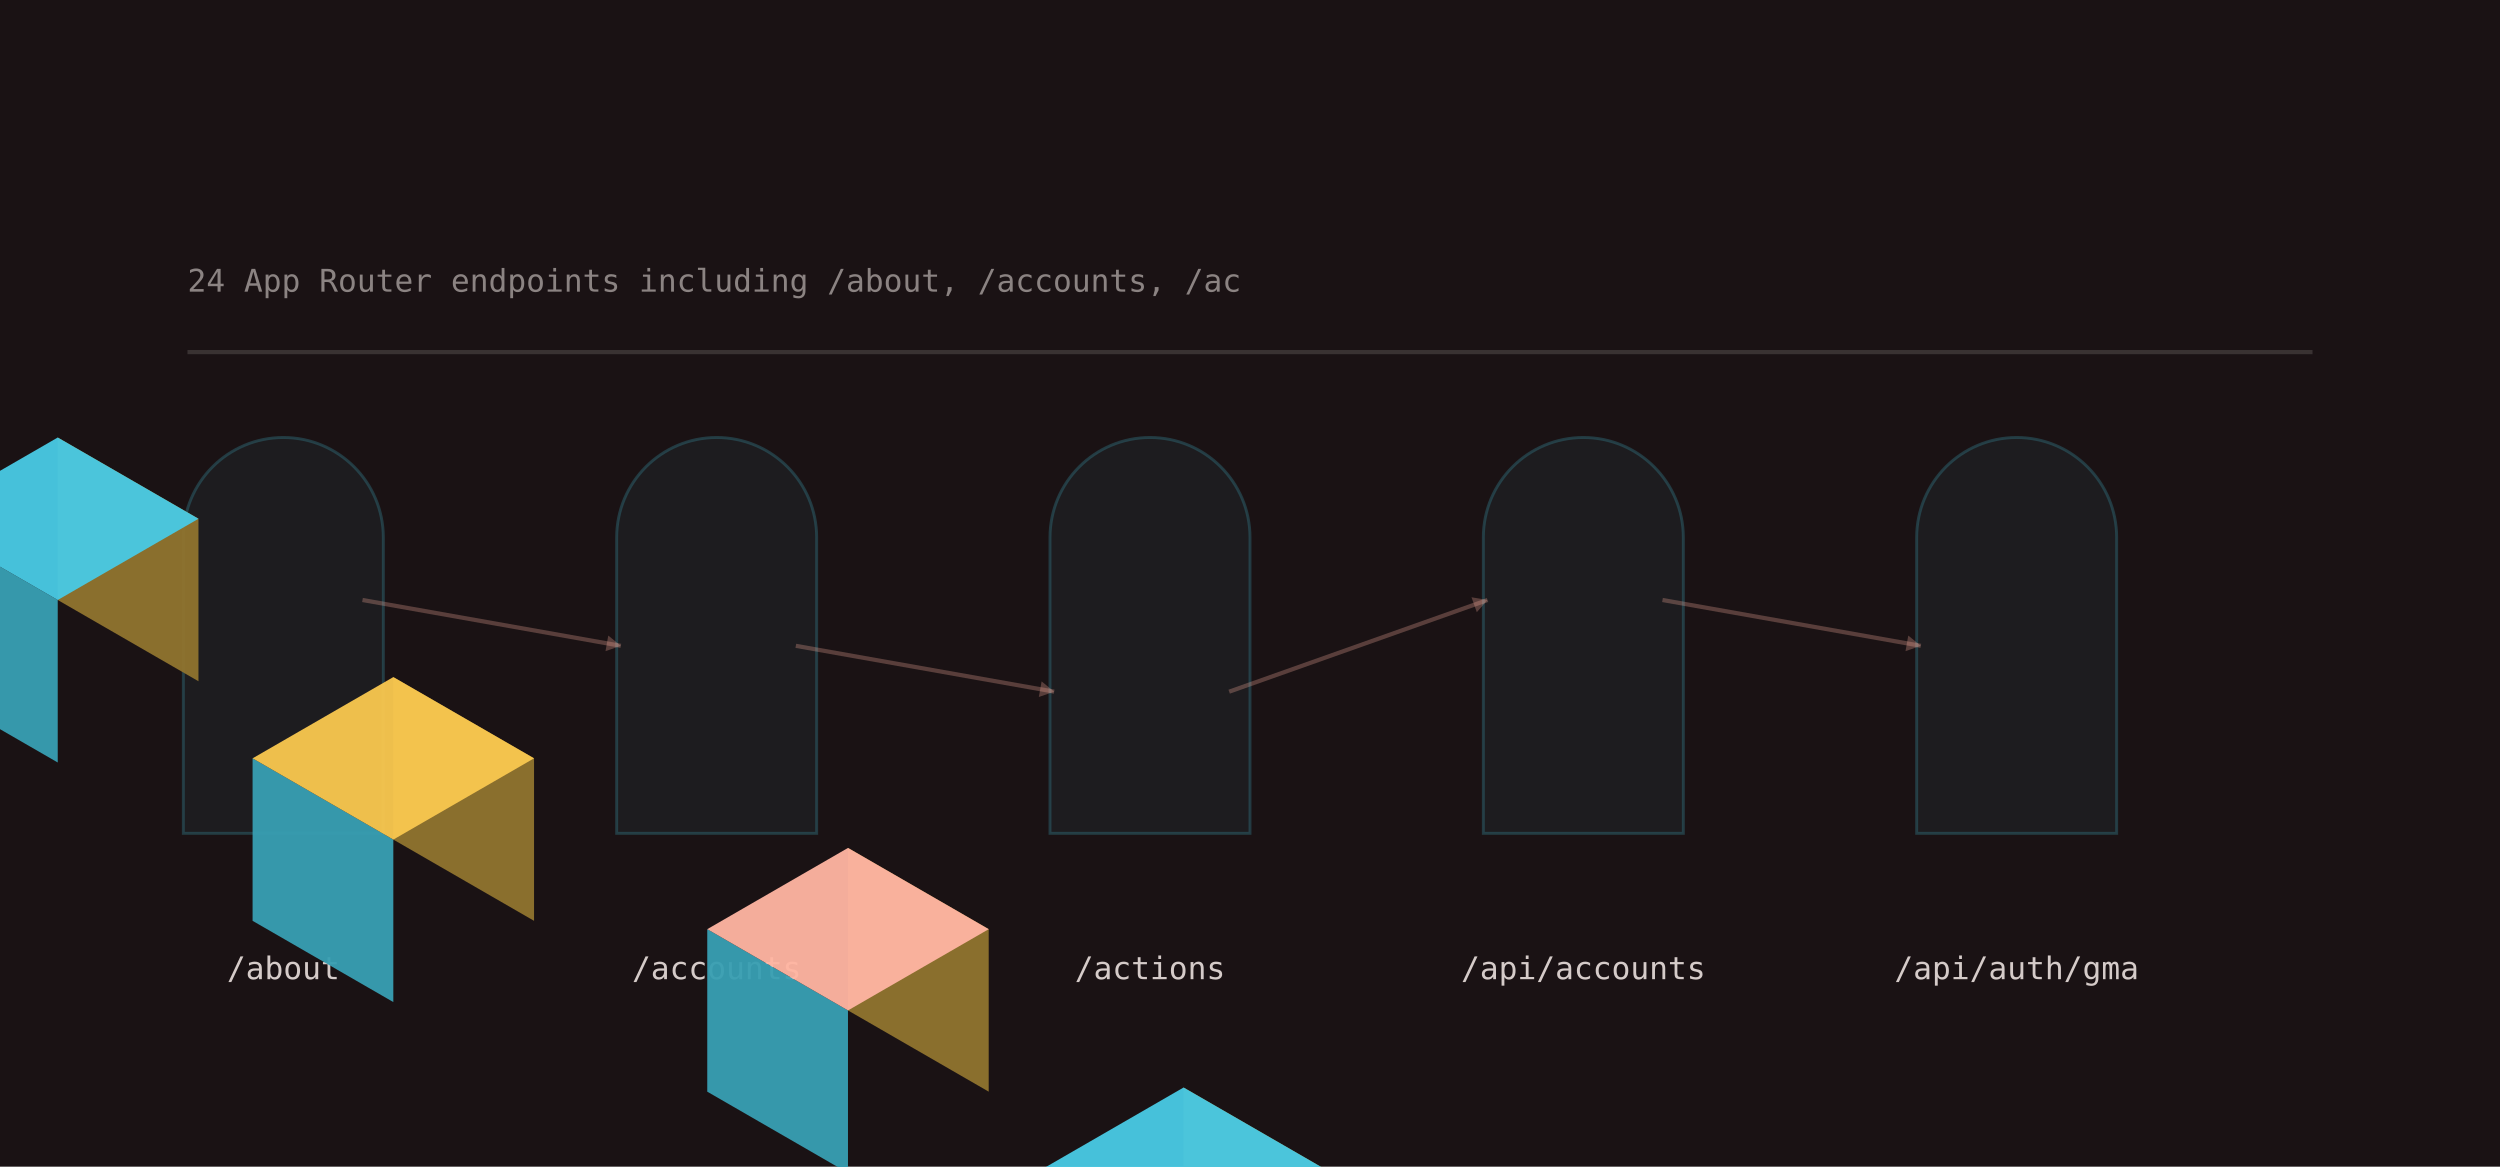
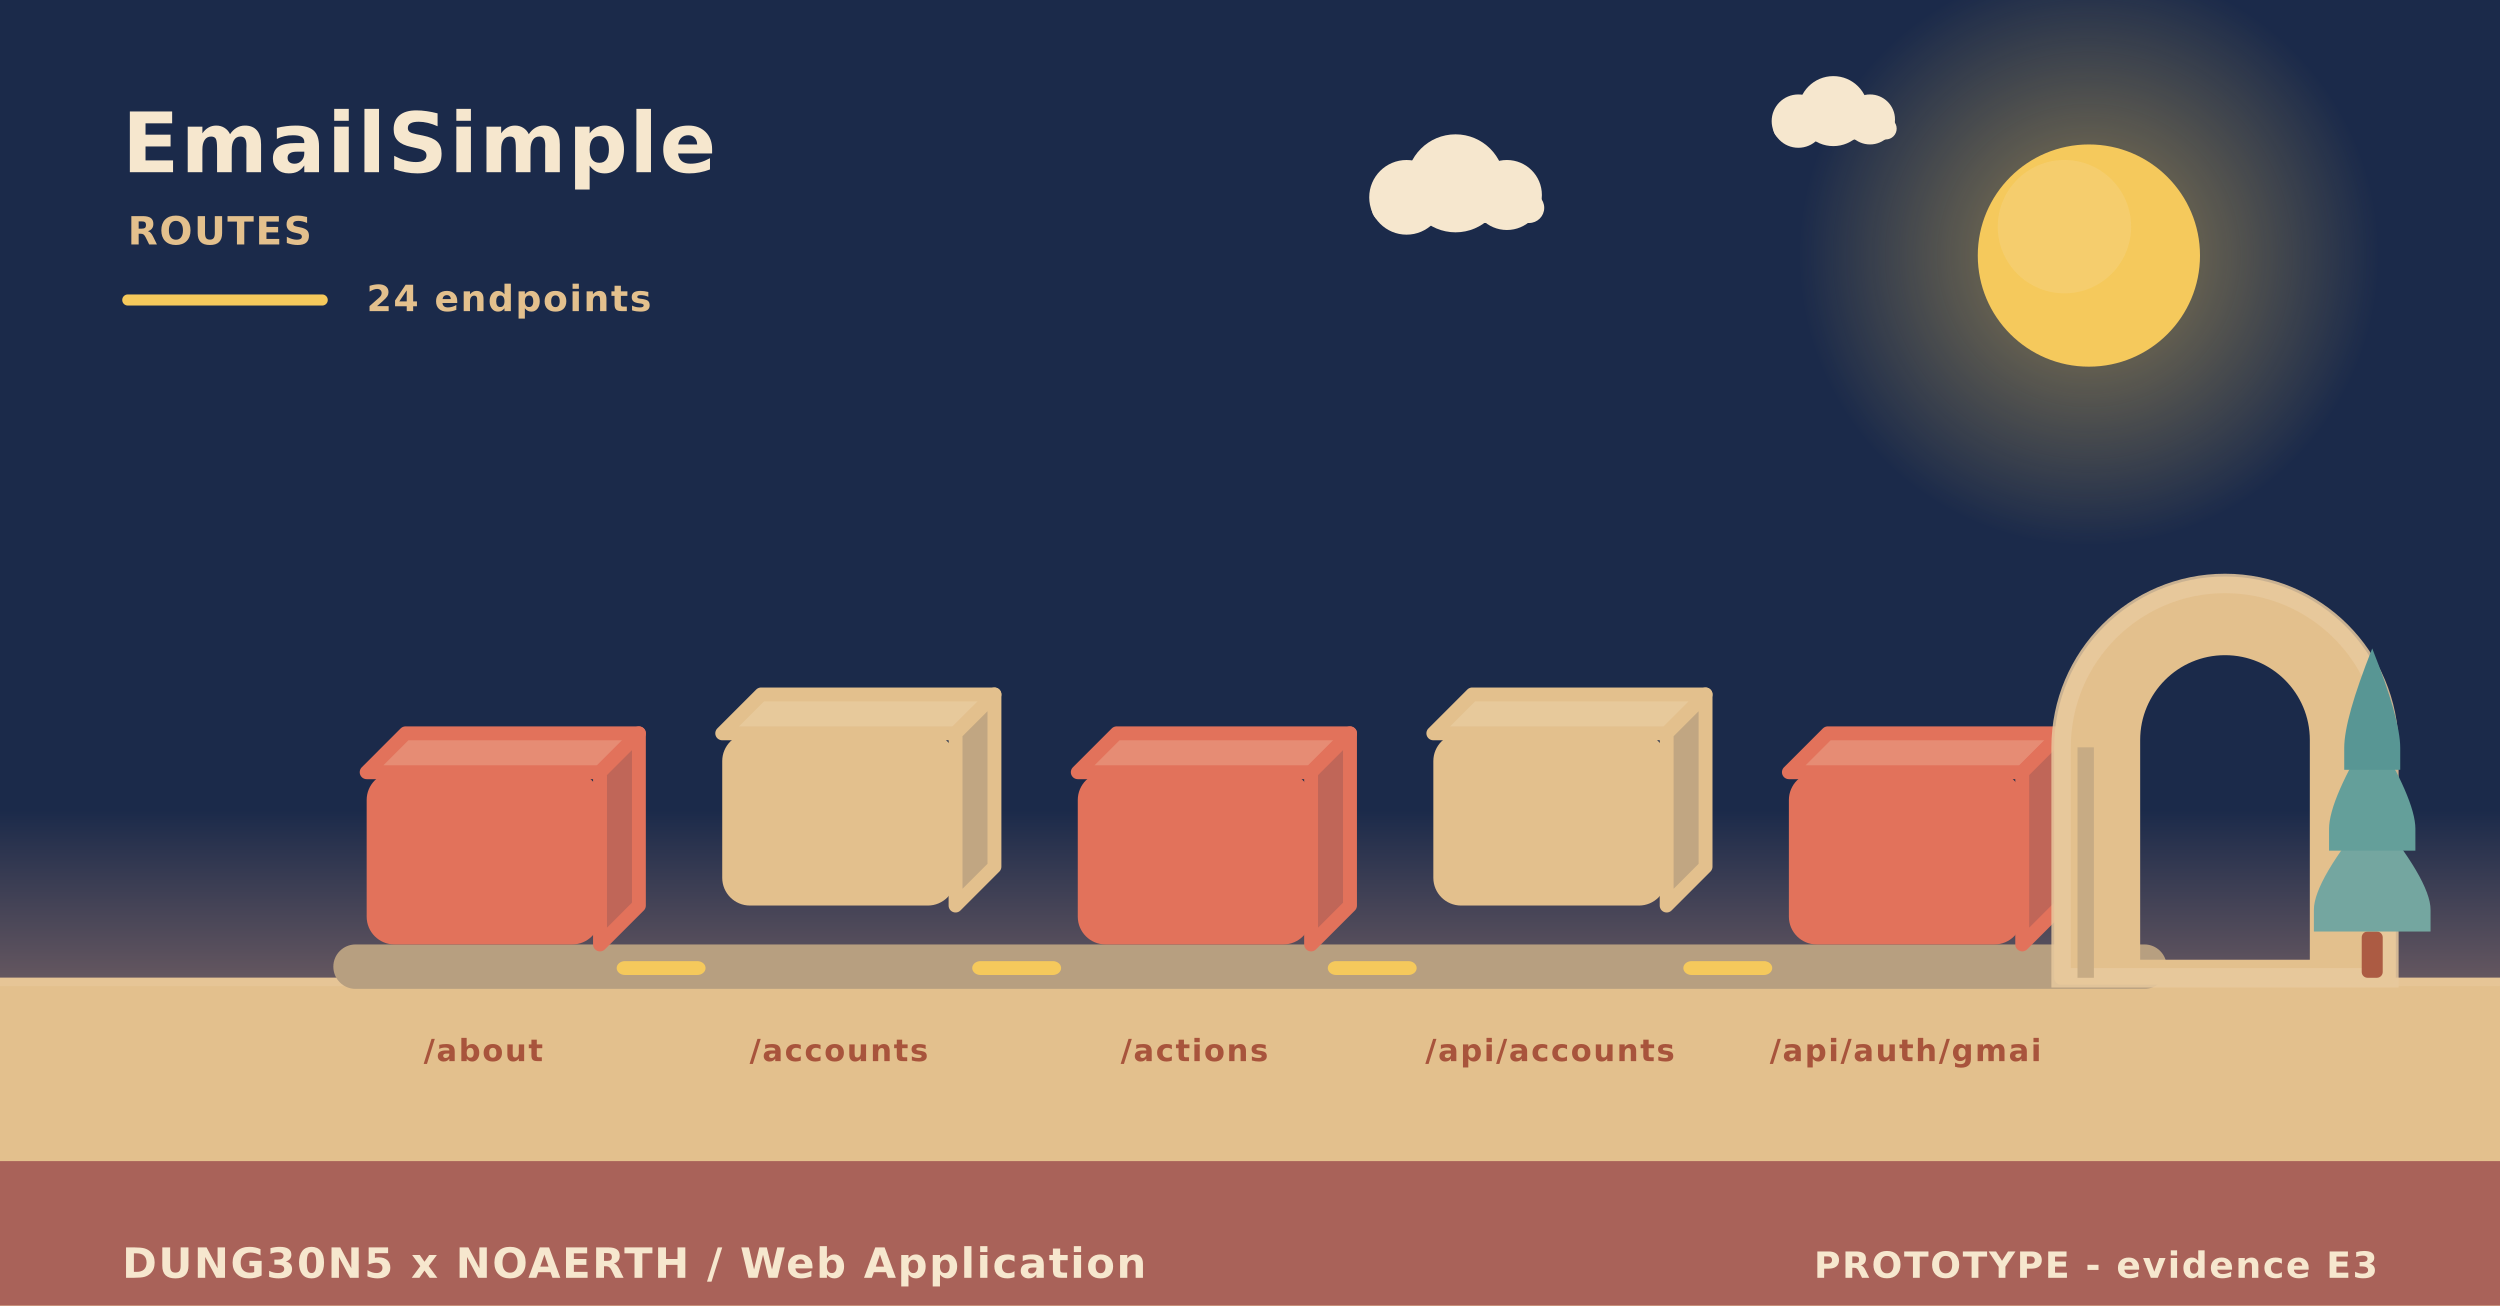
- <svg xmlns="http://www.w3.org/2000/svg" viewBox="0 0 1200 560" width="1200" height="560" role="img" aria-label="EmailSimple data flow">
-   <rect width="1200" height="560" fill="#1a1214" />
-   <defs>
-     <linearGradient id="gf" x1="0" y1="0" x2="1" y2="1">
-       <stop offset="0%" stop-color="#ffb4a2" />
-       <stop offset="100%" stop-color="#48cae4" />
-     </linearGradient>
-   </defs>
-   <path d="M88.00,400.00 L88.00,258.00 A48.00,48.00 0 0 1 184.00,258.00 L184.00,400.00 Z" fill="rgba(72,202,228,0.100)" opacity="0.55" stroke="rgba(72,202,228,0.400)" stroke-width="1.4" />
-   <polygon points="-133.37,173.00 -65.82,212.00 -65.82,134.00 -133.37,95.00" fill="#90732e" opacity="0.95" />
-   <polygon points="-200.92,212.00 -133.37,251.00 -133.37,173.00 -200.92,134.00" fill="#389eb2" opacity="0.95" />
-   <polygon points="-133.37,95.00 -65.82,134.00 -133.37,173.00 -200.92,134.00" fill="#ffb4a2" opacity="0.95" />
-   <text x="136" y="470" font-family="ui-monospace,Menlo,monospace" font-size="15" fill="rgba(253,244,240,0.820)" text-anchor="middle">/about</text>
-   <path d="M296.00,400.00 L296.00,258.00 A48.00,48.00 0 0 1 392.00,258.00 L392.00,400.00 Z" fill="rgba(72,202,228,0.100)" opacity="0.55" stroke="rgba(72,202,228,0.400)" stroke-width="1.4" />
-   <polygon points="27.71,288.00 95.26,327.00 95.26,249.00 27.71,210.00" fill="#90732e" opacity="0.95" />
-   <polygon points="-39.84,327.00 27.71,366.00 27.71,288.00 -39.84,249.00" fill="#389eb2" opacity="0.95" />
-   <polygon points="27.71,210.00 95.26,249.00 27.71,288.00 -39.84,249.00" fill="#48cae4" opacity="0.95" />
-   <text x="344" y="470" font-family="ui-monospace,Menlo,monospace" font-size="15" fill="rgba(253,244,240,0.820)" text-anchor="middle">/accounts</text>
-   <line x1="174.00" y1="288.00" x2="298.00" y2="310.00" stroke="rgba(255,180,162,0.500)" stroke-width="2.00" opacity="0.55" />
-   <polygon points="298.00,310.00 291.97,305.07 290.64,312.55" fill="rgba(255,180,162,0.500)" opacity="0.55" />
-   <path d="M504.00,400.00 L504.00,258.00 A48.00,48.00 0 0 1 600.00,258.00 L600.00,400.00 Z" fill="rgba(72,202,228,0.100)" opacity="0.55" stroke="rgba(72,202,228,0.400)" stroke-width="1.4" />
-   <polygon points="188.79,403.00 256.34,442.00 256.34,364.00 188.79,325.00" fill="#90732e" opacity="0.95" />
-   <polygon points="121.24,442.00 188.79,481.00 188.79,403.00 121.24,364.00" fill="#389eb2" opacity="0.95" />
-   <polygon points="188.79,325.00 256.34,364.00 188.79,403.00 121.24,364.00" fill="#f9c74f" opacity="0.95" />
-   <text x="552" y="470" font-family="ui-monospace,Menlo,monospace" font-size="15" fill="rgba(253,244,240,0.820)" text-anchor="middle">/actions</text>
-   <line x1="382.00" y1="310.00" x2="506.00" y2="332.00" stroke="rgba(255,180,162,0.500)" stroke-width="2.00" opacity="0.55" />
-   <polygon points="506.00,332.00 499.97,327.07 498.64,334.55" fill="rgba(255,180,162,0.500)" opacity="0.55" />
-   <path d="M712.00,400.00 L712.00,258.00 A48.00,48.00 0 0 1 808.00,258.00 L808.00,400.00 Z" fill="rgba(72,202,228,0.100)" opacity="0.55" stroke="rgba(72,202,228,0.400)" stroke-width="1.4" />
-   <polygon points="407.03,485.00 474.58,524.00 474.58,446.00 407.03,407.00" fill="#90732e" opacity="0.95" />
-   <polygon points="339.48,524.00 407.03,563.00 407.03,485.00 339.48,446.00" fill="#389eb2" opacity="0.95" />
-   <polygon points="407.03,407.00 474.58,446.00 407.03,485.00 339.48,446.00" fill="#ffb4a2" opacity="0.95" />
-   <text x="760" y="470" font-family="ui-monospace,Menlo,monospace" font-size="15" fill="rgba(253,244,240,0.820)" text-anchor="middle">/api/accounts</text>
-   <line x1="590.00" y1="332.00" x2="714.00" y2="288.00" stroke="rgba(255,180,162,0.500)" stroke-width="2.00" opacity="0.55" />
-   <polygon points="714.00,288.00 706.32,286.69 708.86,293.86" fill="rgba(255,180,162,0.500)" opacity="0.55" />
-   <path d="M920.00,400.00 L920.00,258.00 A48.00,48.00 0 0 1 1016.00,258.00 L1016.00,400.00 Z" fill="rgba(72,202,228,0.100)" opacity="0.55" stroke="rgba(72,202,228,0.400)" stroke-width="1.4" />
-   <polygon points="568.11,600.00 635.66,639.00 635.66,561.00 568.11,522.00" fill="#90732e" opacity="0.95" />
-   <polygon points="500.56,639.00 568.11,678.00 568.11,600.00 500.56,561.00" fill="#389eb2" opacity="0.95" />
-   <polygon points="568.11,522.00 635.66,561.00 568.11,600.00 500.56,561.00" fill="#48cae4" opacity="0.95" />
-   <text x="968" y="470" font-family="ui-monospace,Menlo,monospace" font-size="15" fill="rgba(253,244,240,0.820)" text-anchor="middle">/api/auth/gma</text>
-   <line x1="798.00" y1="288.00" x2="922.00" y2="310.00" stroke="rgba(255,180,162,0.500)" stroke-width="2.00" opacity="0.55" />
-   <polygon points="922.00,310.00 915.97,305.07 914.64,312.55" fill="rgba(255,180,162,0.500)" opacity="0.55" />
-   <rect x="90.00" y="168.00" width="1020.00" height="2.00" rx="0.00" fill="rgba(253,244,240,0.140)" opacity="1.00" />
-   <text x="90" y="140" font-family="ui-monospace,Menlo,monospace" font-size="15" fill="rgba(253,244,240,0.500)">24 App Router endpoints including /about, /accounts, /ac</text>
+ <svg xmlns="http://www.w3.org/2000/svg" width="900" height="470" viewBox="0 0 900 470" role="img" aria-label="EmailSimple - how data moves">
+   <linearGradient id="skyd" x1="0" y1="0" x2="0" y2="1">
+     <stop offset="0" stop-color="#1b2a4a" />
+     <stop offset="0.62" stop-color="#1b2a4a" />
+     <stop offset="1" stop-color="#f3ad8a" />
+   </linearGradient>
+   <rect width="900" height="470" fill="url(#skyd)" />
+   <radialGradient id="sund">
+     <stop offset="0.35" stop-color="#f5c95c" stop-opacity="0.34" />
+     <stop offset="1" stop-color="#f5c95c" stop-opacity="0" />
+   </radialGradient>
+   <circle cx="752" cy="92" r="104" fill="url(#sund)" />
+   <circle cx="752" cy="92" r="40" fill="#f5c95c" />
+   <circle cx="743.2" cy="81.6" r="24" fill="#f5d27e" opacity="0.5" />
+   <g>
+     <circle cx="524" cy="66" r="17.64" fill="#f6e7ce" />
+     <circle cx="506.36" cy="71.04" r="13.44" fill="#f6e7ce" />
+     <circle cx="542.48" cy="70.2" r="12.6" fill="#f6e7ce" />
+     <rect x="493.76" y="69.36" width="62.16" height="10.92" rx="5.46" fill="#f6e7ce" />
+   </g>
+   <g>
+     <circle cx="660" cy="40" r="12.6" fill="#f6e7ce" />
+     <circle cx="647.4" cy="43.6" r="9.6" fill="#f6e7ce" />
+     <circle cx="673.2" cy="43" r="9" fill="#f6e7ce" />
+     <rect x="638.4" y="42.4" width="44.4" height="7.8" rx="3.9" fill="#f6e7ce" />
+   </g>
+   <rect x="0" y="352" width="900" height="118" fill="#e3c08d" />
+   <rect x="0" y="352" width="900" height="3" fill="#e6c596" />
+   <text x="44" y="62" font-family="Verdana,DejaVu Sans,sans-serif" font-size="30" font-weight="700" letter-spacing="0.6" fill="#f6e7ce" text-anchor="start">EmailSimple</text>
+   <text x="46" y="88" font-family="Verdana,DejaVu Sans,sans-serif" font-size="14" font-weight="700" letter-spacing="0.6" fill="#e3c08d" text-anchor="start">ROUTES</text>
+   <rect x="44" y="106" width="74" height="4" rx="2" fill="#f5c95c" />
+   <text x="132" y="112" font-family="Verdana,DejaVu Sans,sans-serif" font-size="13" font-weight="700" letter-spacing="0.6" fill="#e3c08d" text-anchor="start">24 endpoints</text>
+   <rect x="120" y="340" width="660" height="16" rx="8" fill="#b79f80" />
+   <path d="M132,278 L216,278 L230,264 L146,264 Z" fill="#e68c74" stroke="#e2725b" stroke-width="5" stroke-linejoin="round" />
+   <path d="M216,278 L230,264 L230,326 L216,340 Z" fill="#c06658" stroke="#e2725b" stroke-width="5" stroke-linejoin="round" />
+   <rect x="132" y="278" width="84" height="62" rx="10" fill="#e2725b" />
+   <text x="174" y="382" font-family="Verdana,DejaVu Sans,sans-serif" font-size="11" font-weight="700" letter-spacing="0.6" fill="#a8543c" text-anchor="middle">/about</text>
+   <path d="M260,264 L344,264 L358,250 L274,250 Z" fill="#e7c99b" stroke="#e3c08d" stroke-width="5" stroke-linejoin="round" />
+   <path d="M344,264 L358,250 L358,312 L344,326 Z" fill="#c1a682" stroke="#e3c08d" stroke-width="5" stroke-linejoin="round" />
+   <rect x="260" y="264" width="84" height="62" rx="10" fill="#e3c08d" />
+   <text x="302" y="382" font-family="Verdana,DejaVu Sans,sans-serif" font-size="11" font-weight="700" letter-spacing="0.6" fill="#a8543c" text-anchor="middle">/accounts</text>
+   <rect x="222" y="346" width="32" height="5" rx="3" fill="#f5c95c" />
+   <path d="M388,278 L472,278 L486,264 L402,264 Z" fill="#e68c74" stroke="#e2725b" stroke-width="5" stroke-linejoin="round" />
+   <path d="M472,278 L486,264 L486,326 L472,340 Z" fill="#c06658" stroke="#e2725b" stroke-width="5" stroke-linejoin="round" />
+   <rect x="388" y="278" width="84" height="62" rx="10" fill="#e2725b" />
+   <text x="430" y="382" font-family="Verdana,DejaVu Sans,sans-serif" font-size="11" font-weight="700" letter-spacing="0.6" fill="#a8543c" text-anchor="middle">/actions</text>
+   <rect x="350" y="346" width="32" height="5" rx="3" fill="#f5c95c" />
+   <path d="M516,264 L600,264 L614,250 L530,250 Z" fill="#e7c99b" stroke="#e3c08d" stroke-width="5" stroke-linejoin="round" />
+   <path d="M600,264 L614,250 L614,312 L600,326 Z" fill="#c1a682" stroke="#e3c08d" stroke-width="5" stroke-linejoin="round" />
+   <rect x="516" y="264" width="84" height="62" rx="10" fill="#e3c08d" />
+   <text x="558" y="382" font-family="Verdana,DejaVu Sans,sans-serif" font-size="11" font-weight="700" letter-spacing="0.6" fill="#a8543c" text-anchor="middle">/api/accounts</text>
+   <rect x="478" y="346" width="32" height="5" rx="3" fill="#f5c95c" />
+   <path d="M644,278 L728,278 L742,264 L658,264 Z" fill="#e68c74" stroke="#e2725b" stroke-width="5" stroke-linejoin="round" />
+   <path d="M728,278 L742,264 L742,326 L728,340 Z" fill="#c06658" stroke="#e2725b" stroke-width="5" stroke-linejoin="round" />
+   <rect x="644" y="278" width="84" height="62" rx="10" fill="#e2725b" />
+   <text x="686" y="382" font-family="Verdana,DejaVu Sans,sans-serif" font-size="11" font-weight="700" letter-spacing="0.6" fill="#a8543c" text-anchor="middle">/api/auth/gmai</text>
+   <rect x="606" y="346" width="32" height="5" rx="3" fill="#f5c95c" />
+   <path d="M742,352 L742,269.04 A59,59 0 0 1 860,269.04 L860,352 Z M767.96,348 L767.96,266.4 A33.04,33.04 0 0 1 834.04,266.4 L834.04,348 Z" fill="#e3c08d" fill-rule="evenodd" stroke="#e3c08d" stroke-width="5" stroke-linejoin="round" />
+   <path d="M742,352 L742,269.04 A59,59 0 0 1 860,269.04 L860,352 Z" fill="none" stroke="#e8c99d" stroke-width="7" stroke-linecap="round" opacity="0.85" />
+   <rect x="747.9" y="269.04" width="5.9" height="82.96" fill="#c7ab84" />
+   <rect x="850.22" y="335.36" width="7.56" height="16.64" rx="2.1" fill="#ac5b43" />
+   <path d="M854,291.68 Q833,317.01 833,327.5 Q833,335.36 833,335.36 L875,335.36 Q875,335.36 875,327.5 Q875,317.01 854,291.68 Z" fill="#74a6a0" />
+   <path d="M854,262.56 Q838.46,287.89 838.46,298.38 Q838.46,306.24 838.46,306.24 L869.54,306.24 Q869.54,306.24 869.54,298.38 Q869.54,287.89 854,262.56 Z" fill="#649f9a" />
+   <path d="M854,233.44 Q843.92,258.77 843.92,269.26 Q843.92,277.12 843.92,277.12 L864.08,277.12 Q864.08,277.12 864.08,269.26 Q864.08,258.77 854,233.44 Z" fill="#589694" />
+   <rect x="0" y="418" width="900" height="52" rx="0" fill="#a65c56" opacity="0.94" />
+   <text x="44" y="460" font-family="Verdana,DejaVu Sans,sans-serif" font-size="15" font-weight="700" letter-spacing="0.6" fill="#f6e7ce" text-anchor="start">DUNG30N5 x NOAERTH  /  Web Application</text>
+   <text x="856" y="460" font-family="Verdana,DejaVu Sans,sans-serif" font-size="13" font-weight="700" letter-spacing="0.6" fill="#f6e7ce" text-anchor="end">PROTOTYPE  -  evidence E3</text>
</svg>
